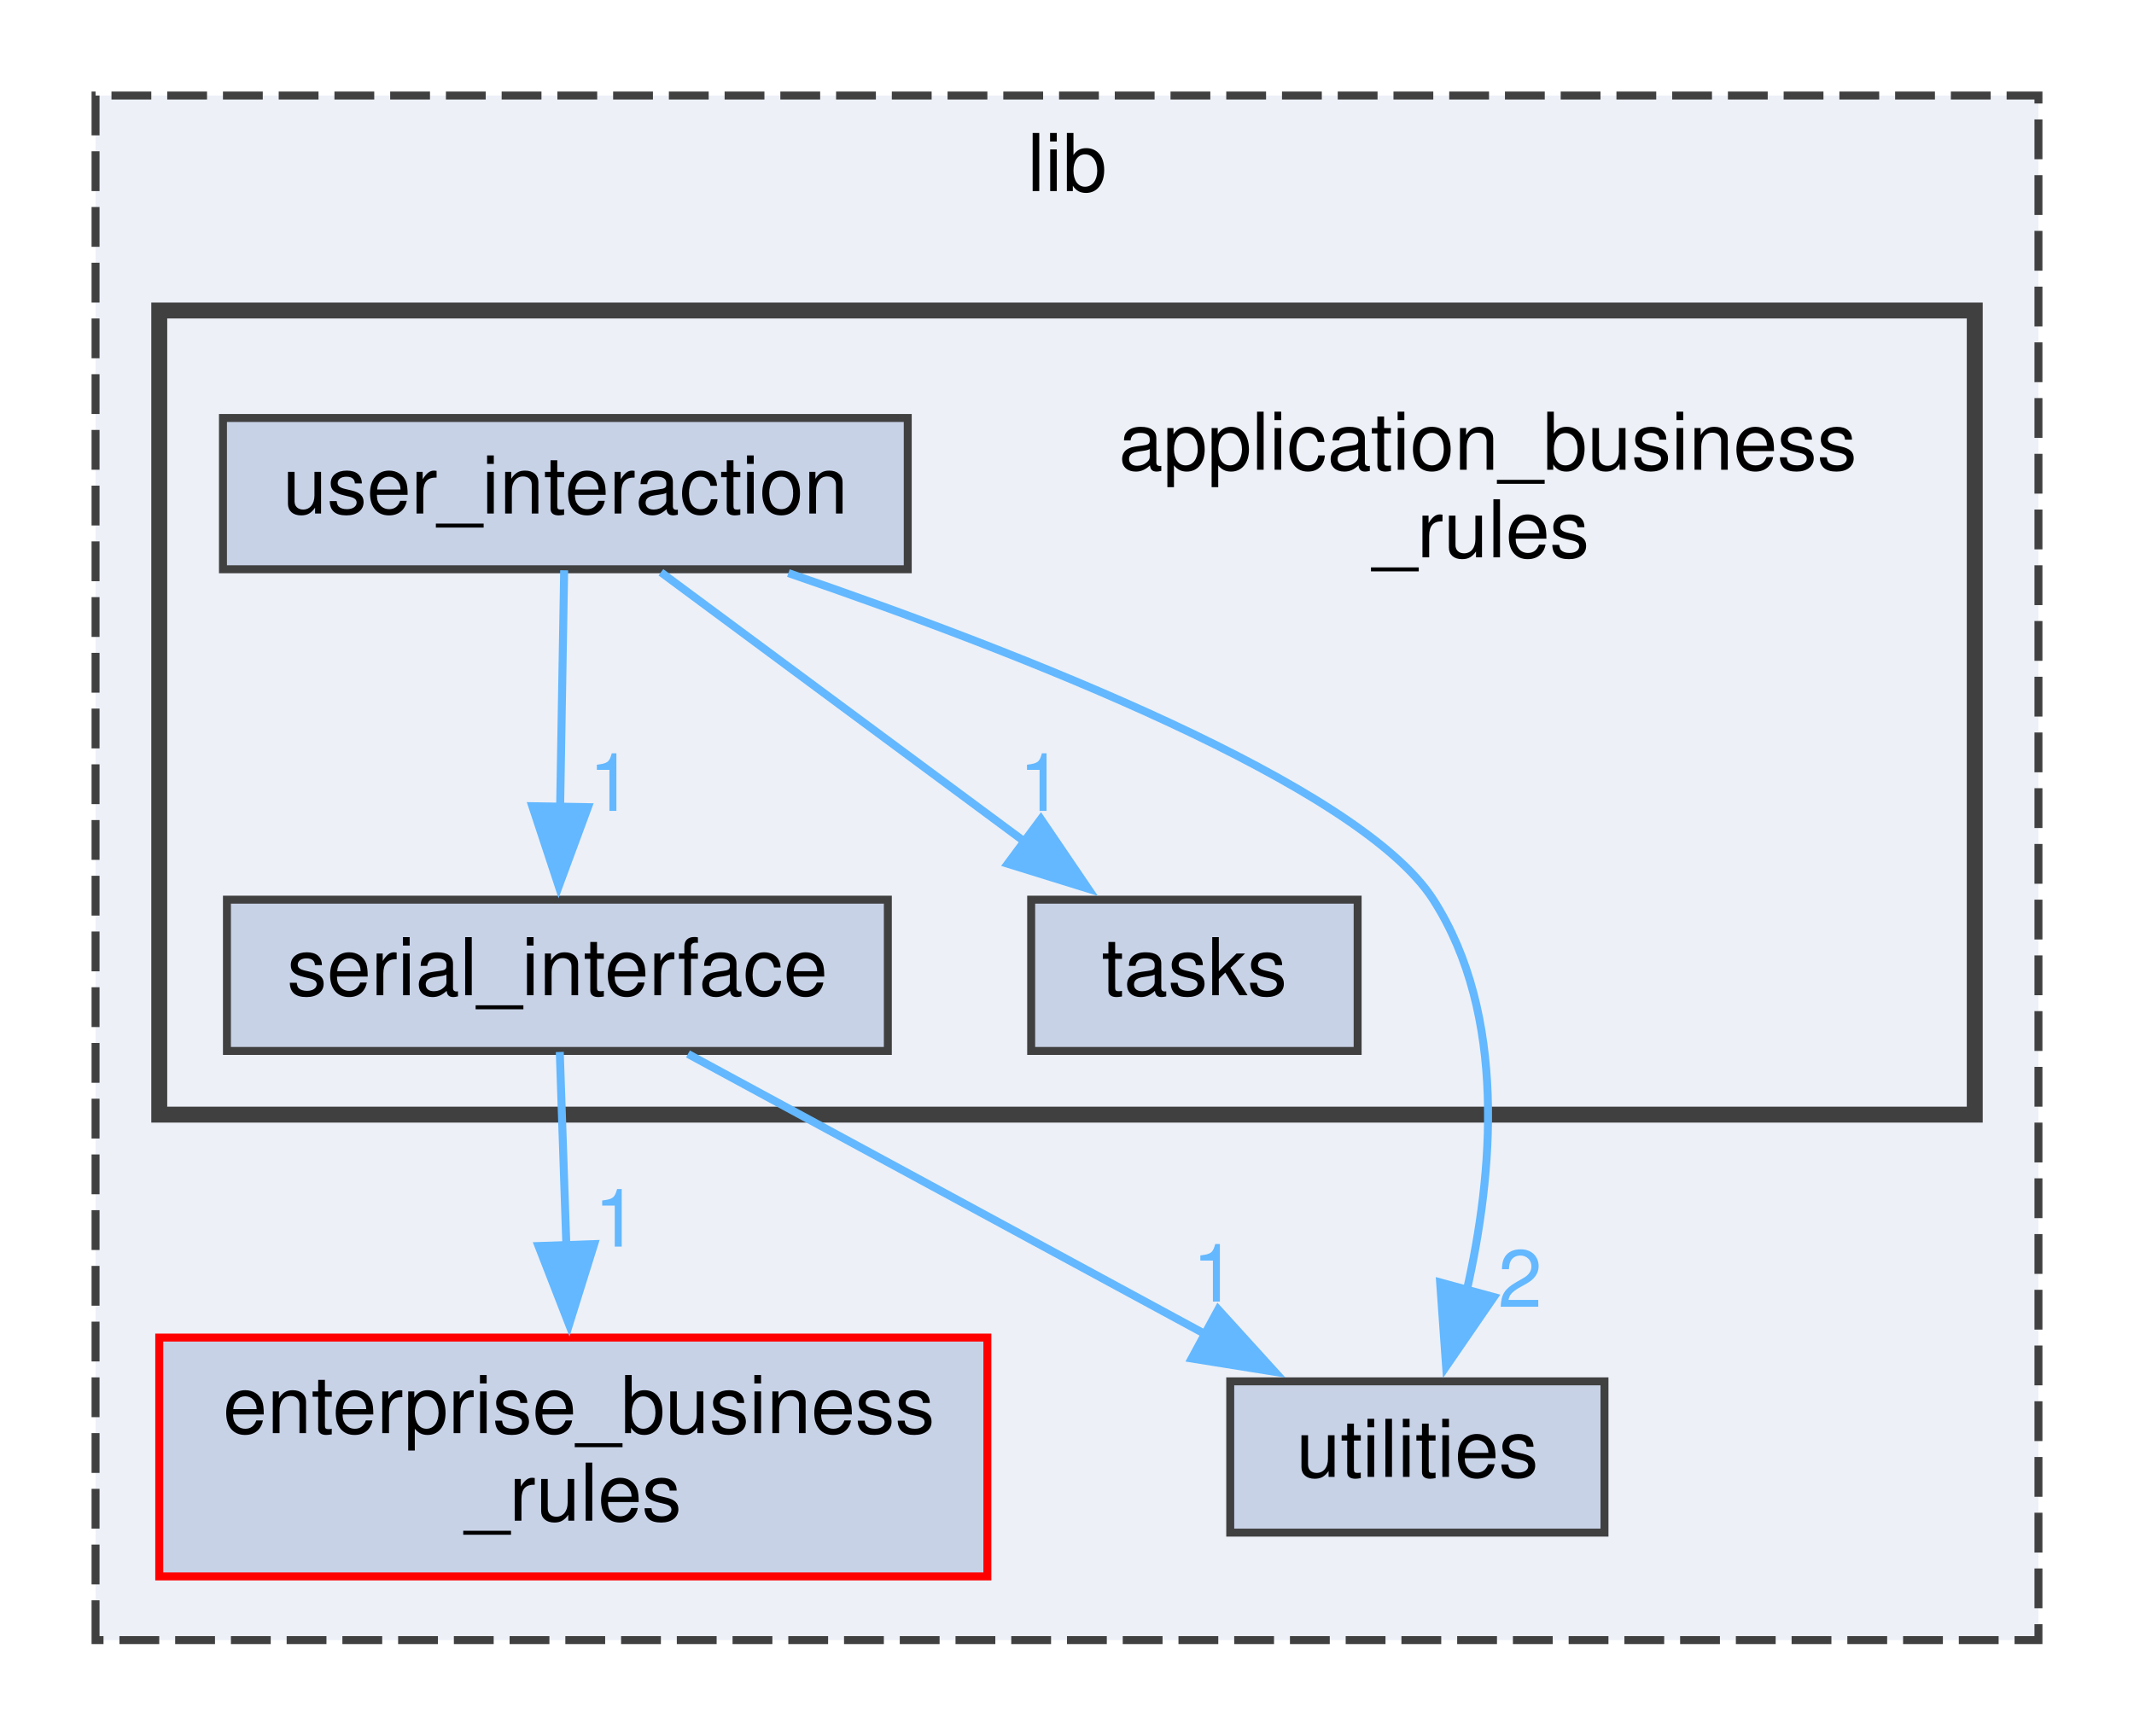
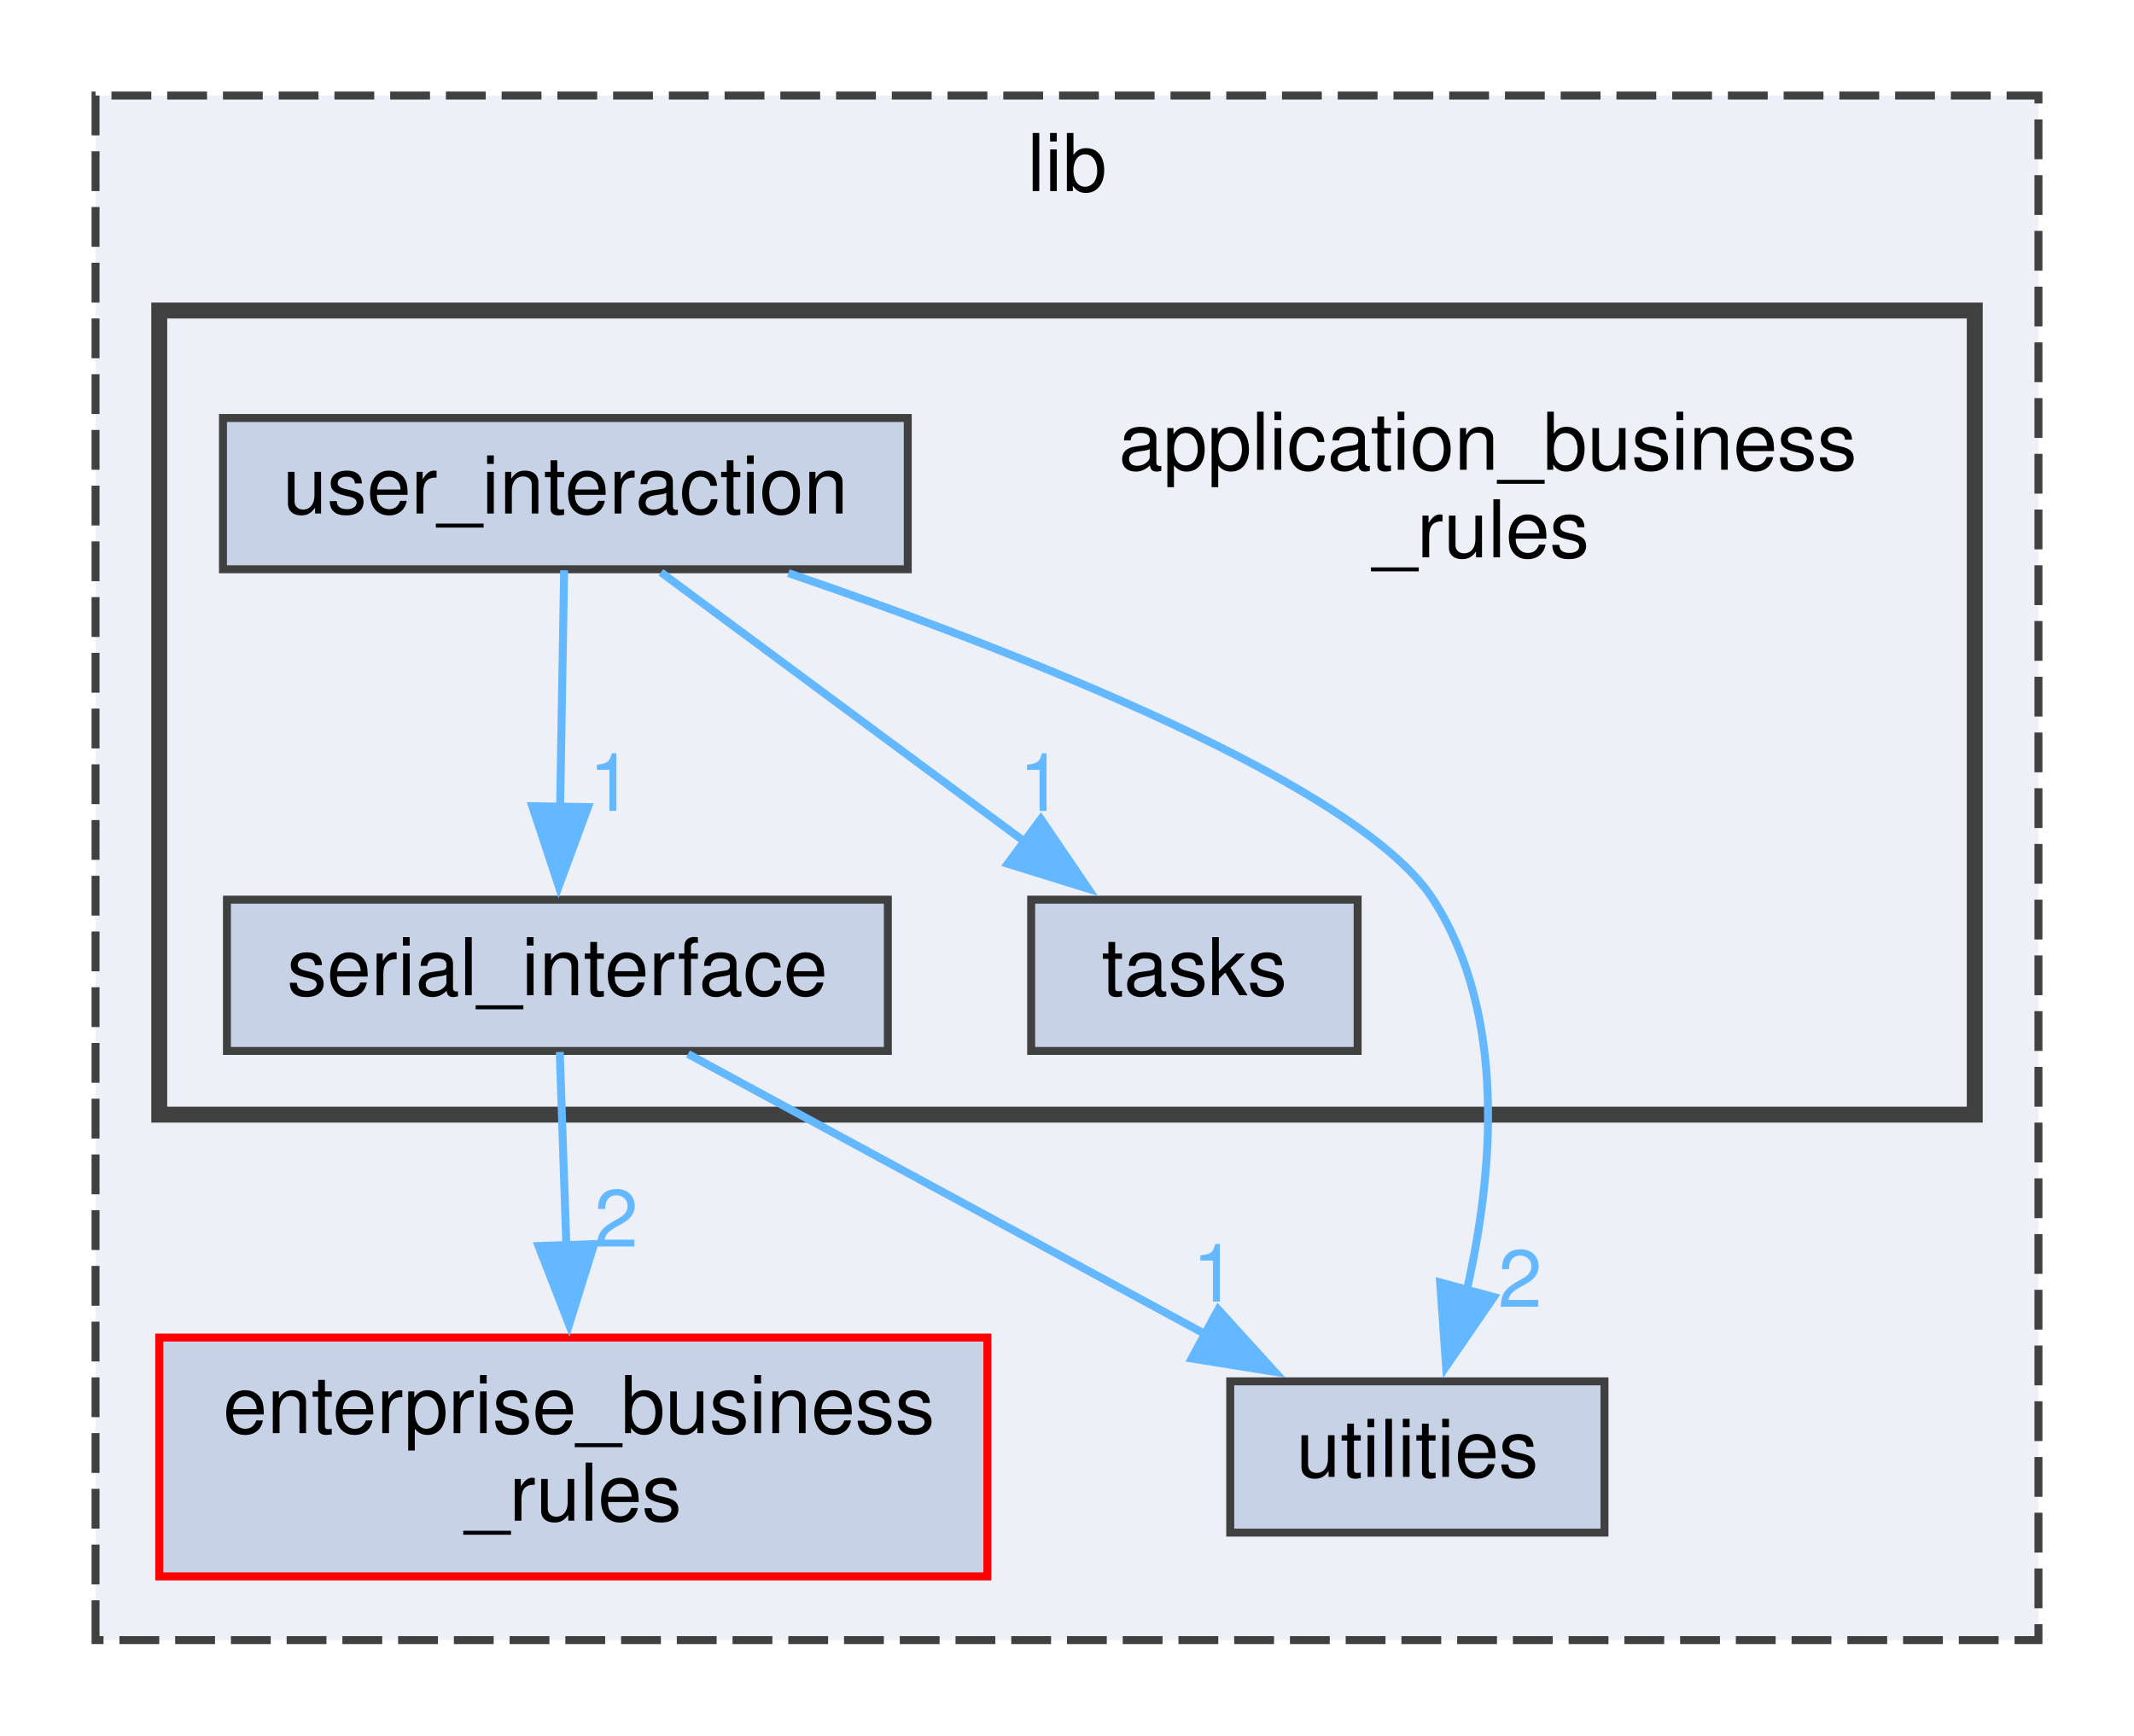
<svg xmlns="http://www.w3.org/2000/svg" xmlns:xlink="http://www.w3.org/1999/xlink" width="268pt" height="218pt" viewBox="0.00 0.00 268.00 218.00">
  <g id="graph0" class="graph" transform="scale(1 1) rotate(0) translate(4 214)">
    <g id="clust1" class="cluster">
      <g id="a_clust1">
        <a xlink:href="dir_97aefd0d527b934f1d99a682da8fe6a9.xhtml" target="_top" xlink:title="lib">
          <polygon fill="#edf0f7" stroke="#404040" stroke-dasharray="5,2" points="8,-8 8,-202 252,-202 252,-8 8,-8" />
          <text text-anchor="middle" x="130" y="-190" font-family="Helvetica,sans-Serif" font-size="10.00">lib</text>
        </a>
      </g>
    </g>
    <g id="clust2" class="cluster">
      <g id="a_clust2">
        <a xlink:href="dir_6dbb42d2342d9d7292a192bc1d024acc.xhtml" target="_top" xlink:title="Package Application Business Rules.">
          <polygon fill="#edf0f7" stroke="#404040" stroke-width="2" points="16,-74 16,-175 244,-175 244,-74 16,-74" />
        </a>
      </g>
    </g>
    <g id="node1" class="node">
      <g id="a_node1">
        <a xlink:href="dir_3a2f33b0f26bc6229d595c2c354e6333.xhtml" target="_top" xlink:title="Package Utilities.">
          <polygon fill="#c8d2e7" stroke="#404040" points="197.5,-40.5 150.5,-40.5 150.5,-21.5 197.5,-21.5 197.5,-40.5" />
          <text text-anchor="middle" x="174" y="-28.5" font-family="Helvetica,sans-Serif" font-size="10.00">utilities</text>
        </a>
      </g>
    </g>
    <g id="node2" class="node">
      <g id="a_node2">
        <a xlink:href="dir_71046b38222792489c3876836d4fbdbc.xhtml" target="_top" xlink:title="Package Enterprise Business Rules.">
          <polygon fill="#c8d2e7" stroke="red" points="120,-46 16,-46 16,-16 120,-16 120,-46" />
          <text text-anchor="start" x="24" y="-34" font-family="Helvetica,sans-Serif" font-size="10.00">enterprise_business</text>
          <text text-anchor="middle" x="68" y="-23" font-family="Helvetica,sans-Serif" font-size="10.00">_rules</text>
        </a>
      </g>
    </g>
    <g id="node3" class="node">
      <text text-anchor="start" x="136.5" y="-155" font-family="Helvetica,sans-Serif" font-size="10.00">application_business</text>
      <text text-anchor="middle" x="182" y="-144" font-family="Helvetica,sans-Serif" font-size="10.00">_rules</text>
    </g>
    <g id="node4" class="node">
      <g id="a_node4">
        <a xlink:href="dir_17a6007a5c84c34f300c622be50c188b.xhtml" target="_top" xlink:title="serial_interface">
          <polygon fill="#c8d2e7" stroke="#404040" points="107.5,-101 24.5,-101 24.5,-82 107.5,-82 107.5,-101" />
          <text text-anchor="middle" x="66" y="-89" font-family="Helvetica,sans-Serif" font-size="10.00">serial_interface</text>
        </a>
      </g>
    </g>
    <g id="edge1" class="edge">
      <path fill="none" stroke="#63b8ff" d="M82.4,-81.62C99.69,-72.25 127.18,-57.36 147.54,-46.33" />
      <polygon fill="#63b8ff" stroke="#63b8ff" points="148.99,-49.53 156.11,-41.69 145.65,-43.37 148.99,-49.53" />
      <g id="a_edge1-headlabel">
        <a xlink:href="dir_000012_000024.xhtml" target="_top" xlink:title="1">
          <text text-anchor="middle" x="148.51" y="-50.52" font-family="Helvetica,sans-Serif" font-size="10.00" fill="#63b8ff">1</text>
        </a>
      </g>
    </g>
    <g id="edge2" class="edge">
      <path fill="none" stroke="#63b8ff" d="M66.3,-81.87C66.52,-75.4 66.83,-66.2 67.13,-57.45" />
      <polygon fill="#63b8ff" stroke="#63b8ff" points="70.62,-57.74 67.47,-47.63 63.63,-57.5 70.62,-57.74" />
      <g id="a_edge2-headlabel">
-         <a xlink:href="dir_000012_000006.xhtml" target="_top" xlink:title="1">
-           <text text-anchor="middle" x="73.39" y="-57.42" font-family="Helvetica,sans-Serif" font-size="10.00" fill="#63b8ff">1</text>
+         <a xlink:href="dir_000012_000006.xhtml" target="_top" xlink:title="2">
+           <text text-anchor="middle" x="73.39" y="-57.42" font-family="Helvetica,sans-Serif" font-size="10.00" fill="#63b8ff">2</text>
        </a>
      </g>
    </g>
    <g id="node5" class="node">
      <g id="a_node5">
        <a xlink:href="dir_dab382b21b73aae3d74d7668eeeacf78.xhtml" target="_top" xlink:title="tasks">
          <polygon fill="#c8d2e7" stroke="#404040" points="166.5,-101 125.5,-101 125.5,-82 166.5,-82 166.5,-101" />
          <text text-anchor="middle" x="146" y="-89" font-family="Helvetica,sans-Serif" font-size="10.00">tasks</text>
        </a>
      </g>
    </g>
    <g id="node6" class="node">
      <g id="a_node6">
        <a xlink:href="dir_6c970bd3e9ed525c032ca1b33f237f5b.xhtml" target="_top" xlink:title="user_interaction">
          <polygon fill="#c8d2e7" stroke="#404040" points="110,-161.5 24,-161.5 24,-142.5 110,-142.5 110,-161.5" />
          <text text-anchor="middle" x="67" y="-149.5" font-family="Helvetica,sans-Serif" font-size="10.00">user_interaction</text>
        </a>
      </g>
    </g>
    <g id="edge4" class="edge">
      <path fill="none" stroke="#63b8ff" d="M95.01,-142.02C124.13,-132.05 166.73,-115.46 176,-101 185.3,-86.5 183.53,-66.53 180.18,-51.8" />
      <polygon fill="#63b8ff" stroke="#63b8ff" points="183.61,-51.09 177.61,-42.36 176.86,-52.93 183.61,-51.09" />
      <g id="a_edge4-headlabel">
        <a xlink:href="dir_000023_000024.xhtml" target="_top" xlink:title="2">
          <text text-anchor="middle" x="186.9" y="-49.85" font-family="Helvetica,sans-Serif" font-size="10.00" fill="#63b8ff">2</text>
        </a>
      </g>
    </g>
    <g id="edge3" class="edge">
      <path fill="none" stroke="#63b8ff" d="M66.85,-142.37C66.72,-134.5 66.51,-122.6 66.34,-112.39" />
      <polygon fill="#63b8ff" stroke="#63b8ff" points="69.84,-112.62 66.17,-102.68 62.85,-112.74 69.84,-112.62" />
      <g id="a_edge3-headlabel">
        <a xlink:href="dir_000023_000012.xhtml" target="_top" xlink:title="1">
          <text text-anchor="middle" x="72.72" y="-112.15" font-family="Helvetica,sans-Serif" font-size="10.00" fill="#63b8ff">1</text>
        </a>
      </g>
    </g>
    <g id="edge5" class="edge">
      <path fill="none" stroke="#63b8ff" d="M79,-142.12C91.18,-133.1 110.29,-118.95 124.98,-108.06" />
      <polygon fill="#63b8ff" stroke="#63b8ff" points="126.72,-111.13 132.67,-102.37 122.55,-105.51 126.72,-111.13" />
      <g id="a_edge5-headlabel">
        <a xlink:href="dir_000023_000017.xhtml" target="_top" xlink:title="1">
          <text text-anchor="middle" x="126.74" y="-112.15" font-family="Helvetica,sans-Serif" font-size="10.00" fill="#63b8ff">1</text>
        </a>
      </g>
    </g>
  </g>
</svg>
